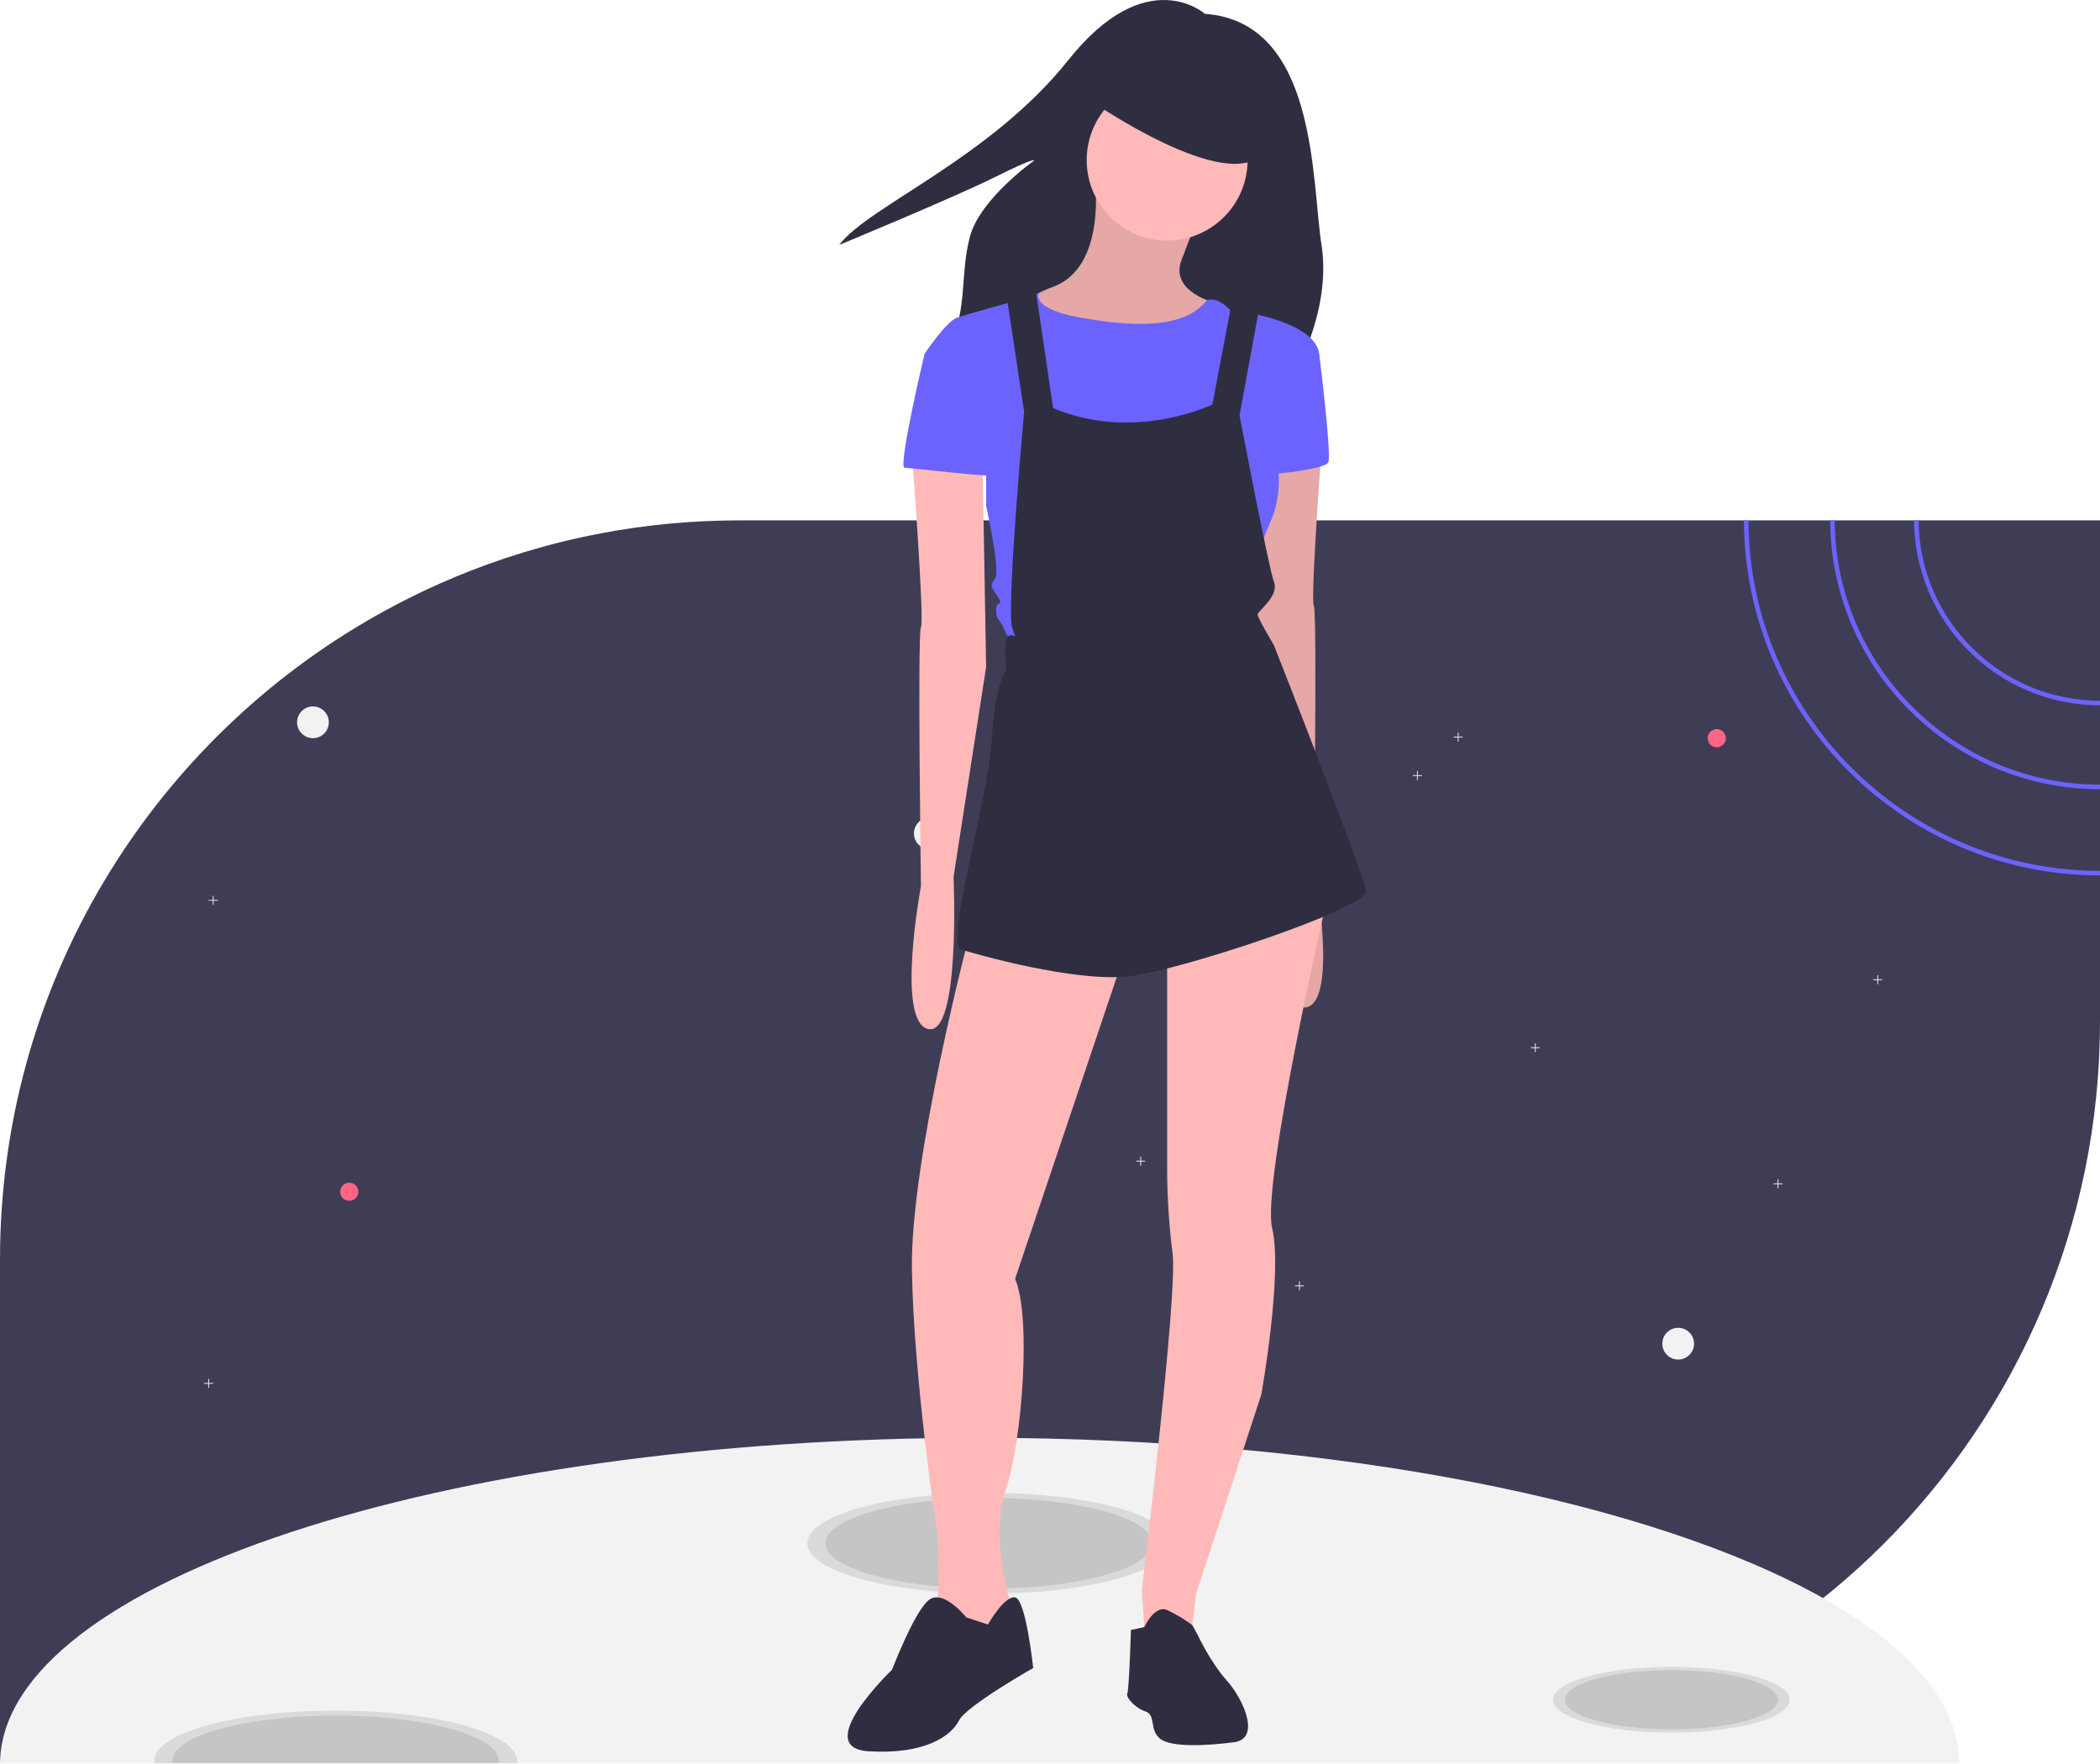
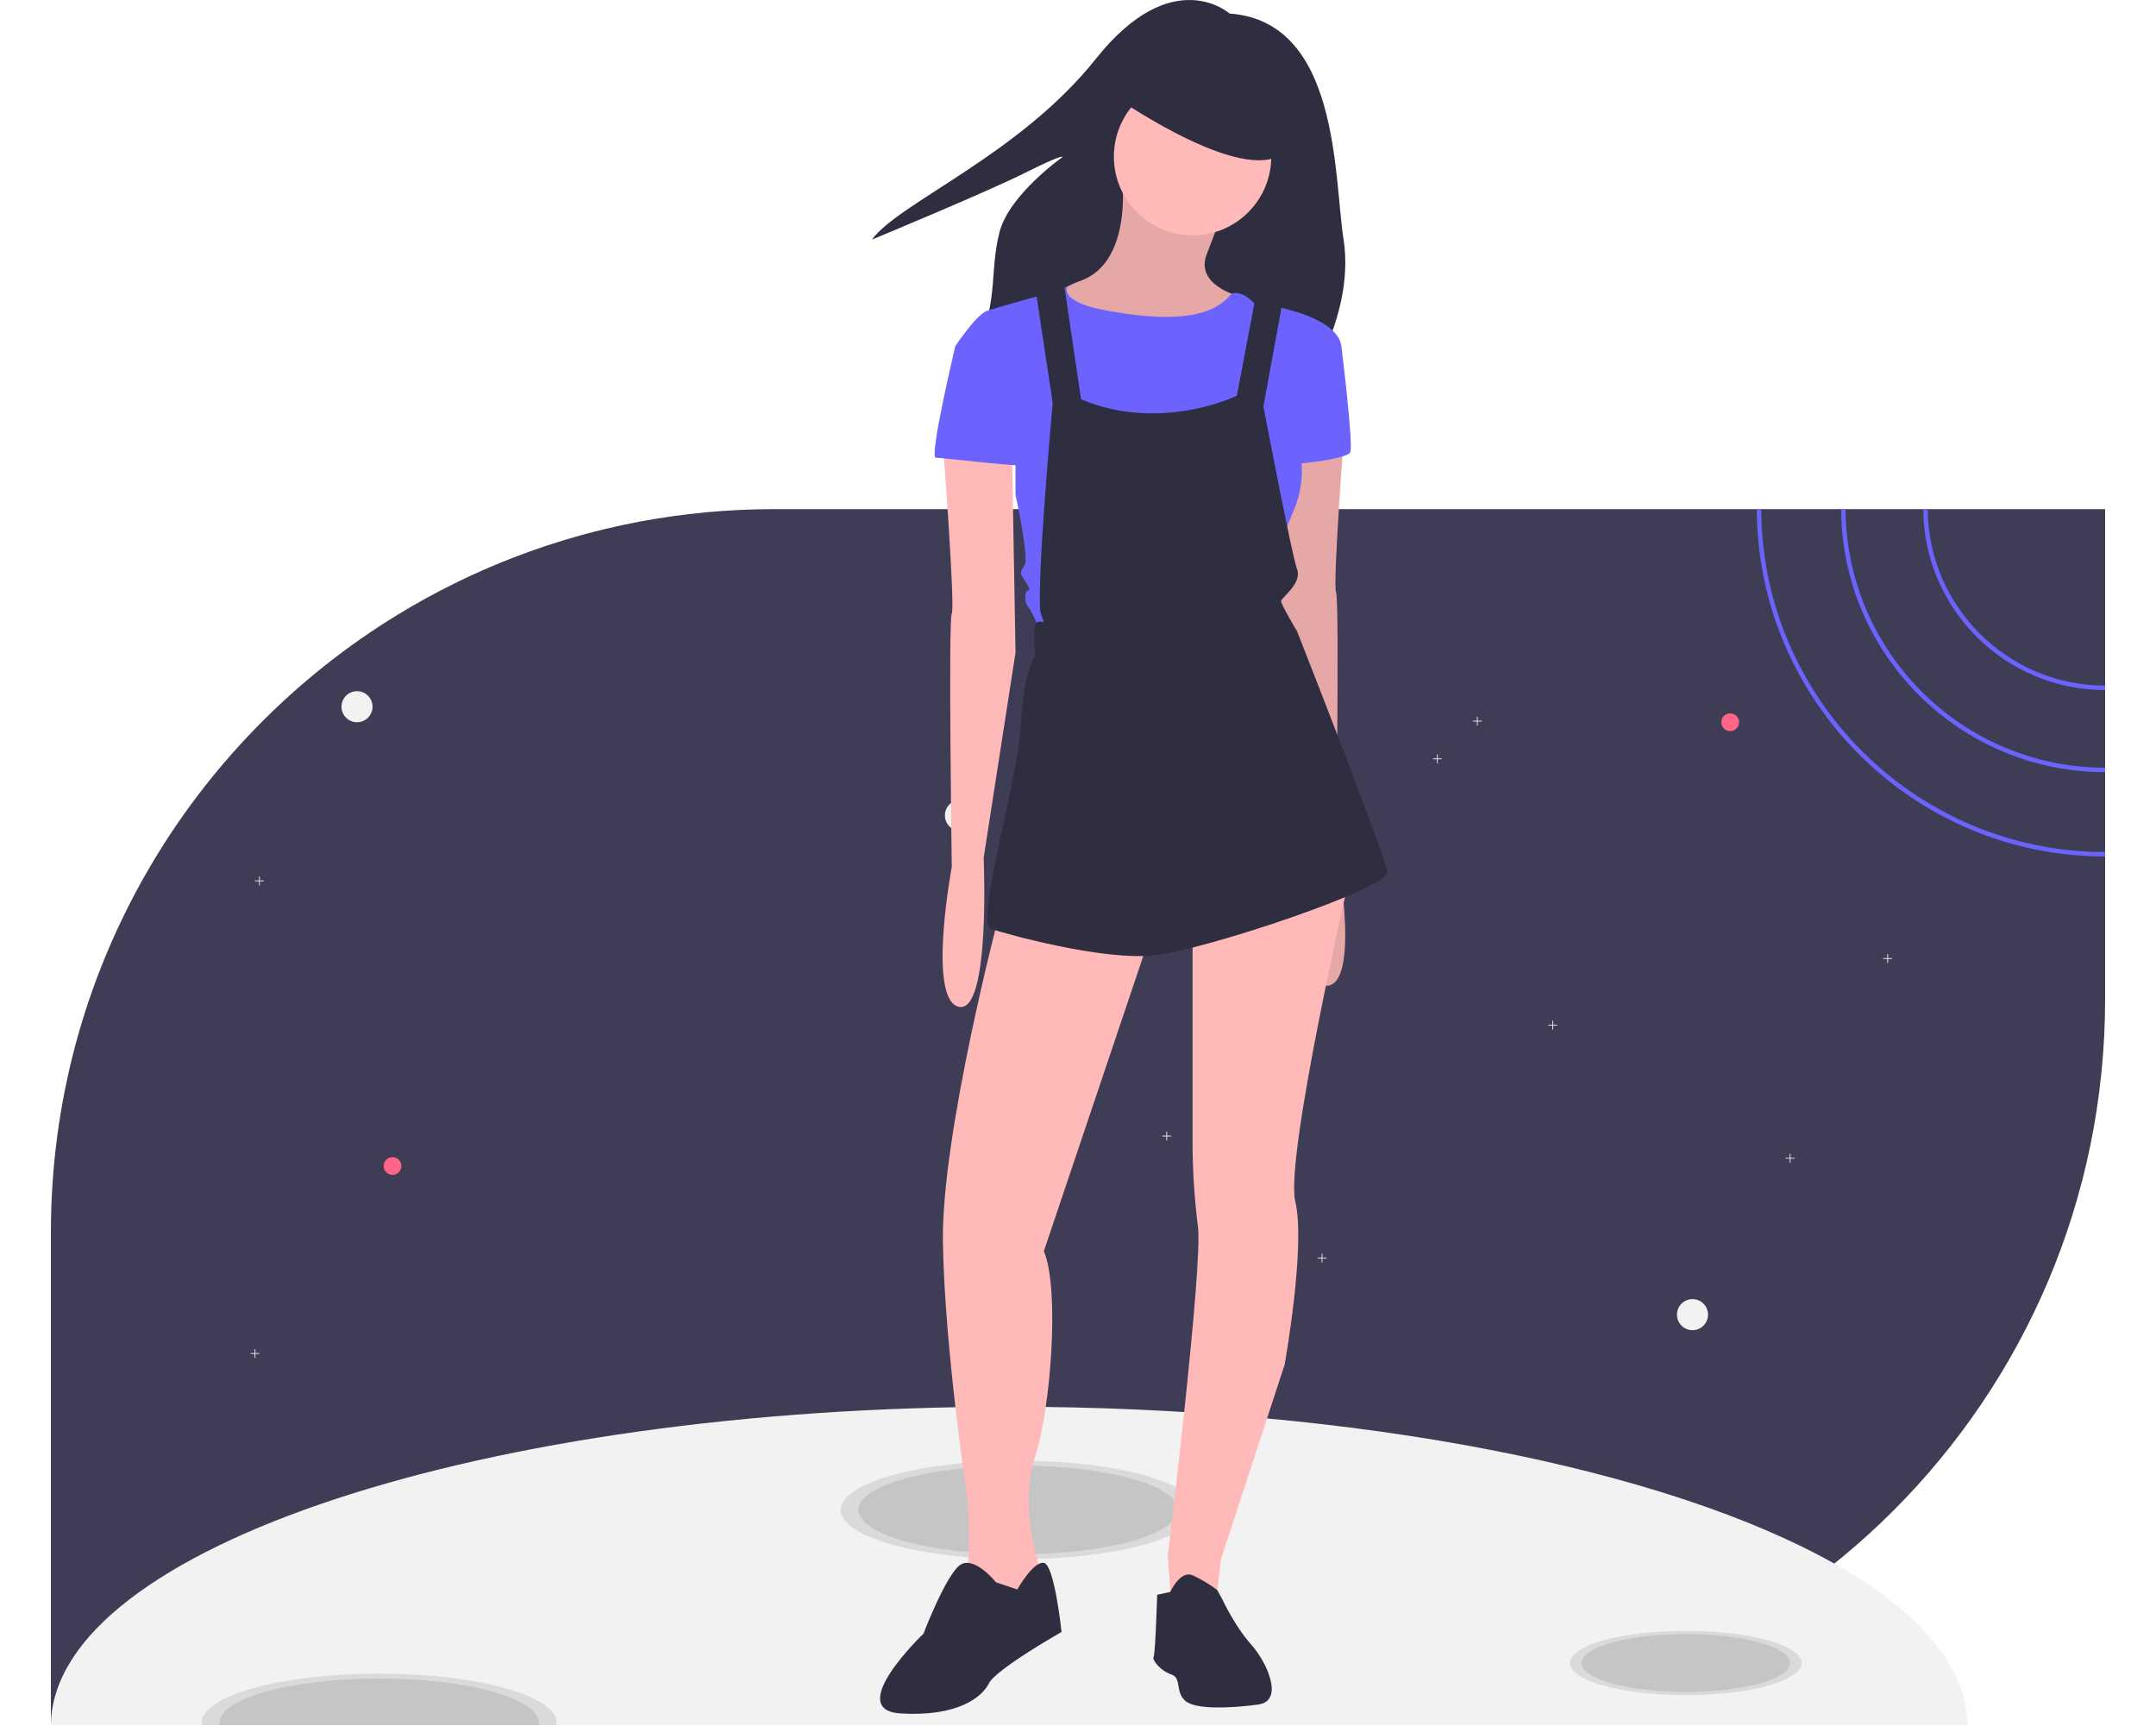
- <svg xmlns="http://www.w3.org/2000/svg" id="aae24414-ee44-4ea7-8674-475210c6e49e" data-name="Layer 1" width="926" height="777.5" viewBox="0 0 926 777.5">
+ <svg xmlns="http://www.w3.org/2000/svg" id="aae24414-ee44-4ea7-8674-475210c6e49e" data-name="Layer 1" width="300" height="240" viewBox="0 0 926 777.5">
  <path d="M1063,290.71V511.59a325.991,325.991,0,0,1-326,326H137V616.71c0-118.03,62.73-221.42,156.68-278.63a323.577,323.577,0,0,1,50.88-25.18,320.09,320.09,0,0,1,31.76-10.53c.21-.07.43-.13.64-.18q4.77-1.305,9.6-2.46c.18-.05.35-.09.53-.13a326.116,326.116,0,0,1,60.47-8.53c2.41-.11,4.82-.2,7.25-.25.87-.03,1.75-.05,2.64-.05q2.76-.06,5.55-.06Z" transform="translate(-137 -61.25)" fill="#3f3d56" />
  <path d="M1000.99,838.75H137.01c0-.39.01-.77.03-1.16C139.7,758.83,332.07,695.25,569,695.25c158.28,0,296.68,28.37,371.91,70.7C978.84,787.29,1000.72,812.17,1000.99,838.75Z" transform="translate(-137 -61.25)" fill="#f2f2f2" />
  <g opacity="0.1">
    <path d="M365,837.75a6.636,6.636,0,0,1-.08,1H205.08a6.636,6.636,0,0,1-.08-1,.86.86,0,0,1,.01-.16c.3-12.2,36-22.06,79.99-22.06s79.69,9.86,79.99,22.06A.86.86,0,0,1,365,837.75Z" transform="translate(-137 -61.25)" />
  </g>
  <g opacity="0.1">
    <ellipse cx="436" cy="680.5" rx="80" ry="22.222" />
  </g>
  <g opacity="0.1">
    <path d="M357,837.75a5.635,5.635,0,0,1-.09,1H213.09a5.635,5.635,0,0,1-.09-1,.86.86,0,0,1,.01-.16c.3-10.98,32.42-19.84,71.99-19.84s71.69,8.86,71.99,19.84A.86.86,0,0,1,357,837.75Z" transform="translate(-137 -61.25)" />
  </g>
  <g opacity="0.1">
    <ellipse cx="436" cy="680.5" rx="72" ry="20" />
  </g>
  <g opacity="0.1">
    <ellipse cx="737" cy="749.5" rx="52.2" ry="14.5" />
  </g>
  <g opacity="0.1">
    <ellipse cx="737" cy="749.5" rx="46.98" ry="13.05" />
  </g>
  <circle cx="138" cy="318.5" r="7" fill="#f2f2f2" />
  <circle cx="740" cy="592.5" r="7" fill="#f2f2f2" />
  <circle cx="410" cy="367.5" r="7" fill="#f2f2f2" />
  <circle cx="757" cy="325.5" r="4" fill="#ff6584" />
  <circle cx="154" cy="525.5" r="4" fill="#ff6584" />
  <polygon points="94 609.822 92.178 609.822 92.178 608 91.822 608 91.822 609.822 90 609.822 90 610.178 91.822 610.178 91.822 612 92.178 612 92.178 610.178 94 610.178 94 609.822" fill="#f2f2f2" />
  <polygon points="679 461.822 677.178 461.822 677.178 460 676.822 460 676.822 461.822 675 461.822 675 462.178 676.822 462.178 676.822 464 677.178 464 677.178 462.178 679 462.178 679 461.822" fill="#f2f2f2" />
  <polygon points="830 431.822 828.178 431.822 828.178 430 827.822 430 827.822 431.822 826 431.822 826 432.178 827.822 432.178 827.822 434 828.178 434 828.178 432.178 830 432.178 830 431.822" fill="#f2f2f2" />
  <polygon points="505 511.822 503.178 511.822 503.178 510 502.822 510 502.822 511.822 501 511.822 501 512.178 502.822 512.178 502.822 514 503.178 514 503.178 512.178 505 512.178 505 511.822" fill="#f2f2f2" />
  <polygon points="786 521.822 784.178 521.822 784.178 520 783.822 520 783.822 521.822 782 521.822 782 522.178 783.822 522.178 783.822 524 784.178 524 784.178 522.178 786 522.178 786 521.822" fill="#f2f2f2" />
  <polygon points="447 564.822 445.178 564.822 445.178 563 444.822 563 444.822 564.822 443 564.822 443 565.178 444.822 565.178 444.822 567 445.178 567 445.178 565.178 447 565.178 447 564.822" fill="#f2f2f2" />
  <polygon points="575 566.822 573.178 566.822 573.178 565 572.822 565 572.822 566.822 571 566.822 571 567.178 572.822 567.178 572.822 569 573.178 569 573.178 567.178 575 567.178 575 566.822" fill="#f2f2f2" />
  <polygon points="96 396.822 94.178 396.822 94.178 395 93.822 395 93.822 396.822 92 396.822 92 397.178 93.822 397.178 93.822 399 94.178 399 94.178 397.178 96 397.178 96 396.822" fill="#f2f2f2" />
  <polygon points="481 380.822 479.178 380.822 479.178 379 478.822 379 478.822 380.822 477 380.822 477 381.178 478.822 381.178 478.822 383 479.178 383 479.178 381.178 481 381.178 481 380.822" fill="#f2f2f2" />
  <polygon points="645 324.822 643.178 324.822 643.178 323 642.822 323 642.822 324.822 641 324.822 641 325.178 642.822 325.178 642.822 327 643.178 327 643.178 325.178 645 325.178 645 324.822" fill="#f2f2f2" />
  <polygon points="627 341.822 625.178 341.822 625.178 340 624.822 340 624.822 341.822 623 341.822 623 342.178 624.822 342.178 624.822 344 625.178 344 625.178 342.178 627 342.178 627 341.822" fill="#f2f2f2" />
  <circle cx="556" cy="295.5" r="4" fill="#f2f2f2" />
  <path d="M983.01,290.71h-2A82.085,82.085,0,0,0,1063,372.25v-2A80.079,80.079,0,0,1,983.01,290.71Z" transform="translate(-137 -61.25)" fill="#6c63ff" />
  <path d="M946.01,290.71h-2A119.115,119.115,0,0,0,1063,409.25v-2A117.122,117.122,0,0,1,946.01,290.71Z" transform="translate(-137 -61.25)" fill="#6c63ff" />
  <path d="M908,290.71h-2c.25,86.36,70.58,156.54,157,156.54v-2C977.68,445.25,908.25,375.97,908,290.71Z" transform="translate(-137 -61.25)" fill="#6c63ff" />
  <path d="M668.329,67.357s-25.695-23.037-60.251,20.379-88.605,64.681-101.009,81.516c0,0,51.391-21.265,69.112-30.126S593.015,132.038,593.015,132.038s-23.923,16.835-28.354,33.67-.886,31.012-8.86,47.847,152.4,11.519,152.4,11.519,15.949-27.467,11.519-55.821S717.948,70.901,668.329,67.357Z" transform="translate(-137 -61.25)" fill="#2f2e41" />
  <path d="M619.728,139.83s5.587,39.112-18.359,47.892-15.166,20.753-15.166,20.753l35.919,17.561,38.314-11.973,12.771-19.157s-20.753-4.789-15.166-19.157,7.184-19.157,7.184-19.157Z" transform="translate(-137 -61.25)" fill="#ffb9b9" />
  <path d="M619.728,139.83s5.587,39.112-18.359,47.892-15.166,20.753-15.166,20.753l35.919,17.561,38.314-11.973,12.771-19.157s-20.753-4.789-15.166-19.157,7.184-19.157,7.184-19.157Z" transform="translate(-137 -61.25)" opacity="0.1" />
  <path d="M720.302,251.578s-5.587,73.435-3.991,76.628,0,114.143,0,114.143,11.175,59.865-3.193,63.058-11.175-67.049-11.175-67.049l-14.368-92.592,1.596-91.794Z" transform="translate(-137 -61.25)" fill="#ffb9b9" />
  <path d="M720.302,251.578s-5.587,73.435-3.991,76.628,0,114.143,0,114.143,11.175,59.865-3.193,63.058-11.175-67.049-11.175-67.049l-14.368-92.592,1.596-91.794Z" transform="translate(-137 -61.25)" opacity="0.1" />
  <path d="M564.652,472.681s-26.341,99.776-25.543,148.466S550.284,737.685,550.284,737.685s1.596,29.534-.798,32.726,11.973,16.762,11.973,16.762L576.625,778.393l5.587-6.386v-5.587s-8.78-27.139-1.596-48.69,11.175-75.829,3.991-92.592l49.489-146.87Z" transform="translate(-137 -61.25)" fill="#ffb9b9" />
  <path d="M563.055,774.402s-9.578-11.973-15.964-7.982-16.762,31.13-16.762,31.13-35.919,34.323-10.377,35.919,36.717-7.184,39.91-13.569,32.726-23.148,32.726-23.148-3.193-30.332-7.982-31.13S572.634,777.595,572.634,777.595Z" transform="translate(-137 -61.25)" fill="#2f2e41" />
  <path d="M651.656,479.067V578.044a306.032,306.032,0,0,0,2.395,35.919c2.395,17.561-13.569,148.466-13.569,148.466l1.596,23.148,19.955-1.596,2.395-19.955,28.735-87.803s9.578-53.48,4.789-73.435,24.744-147.668,24.744-147.668Z" transform="translate(-137 -61.25)" fill="#ffb9b9" />
  <path d="M635.692,779.99l5.912-1.285s4.465-9.89,10.052-7.495a60.258,60.258,0,0,1,11.11,6.657l2.459,4.518s5.587,11.973,12.771,19.955,15.166,25.543,3.193,27.139-27.937,2.395-32.726-1.596-1.596-10.377-6.386-11.973-8.78-6.386-7.982-7.982S635.692,779.99,635.692,779.99Z" transform="translate(-137 -61.25)" fill="#2f2e41" />
  <circle cx="514.656" cy="70.598" r="35.475" fill="#ffb9b9" />
  <path d="M584.607,194.108l10.543-3.681s-4.158,6.874,18.192,10.865,45.495,5.404,55.873-7.675c0,0,3.992-1.904,9.58,3.684s8.78,3.991,8.78,3.991l-3.991,20.753-7.982,38.314L665.226,289.094l-29.534-6.386-31.928-23.148-11.973-31.13V199.695Z" transform="translate(-137 -61.25)" fill="#6c63ff" />
  <path d="M681.988,205.282l7.982-5.587s27.139,4.789,28.735,17.561l-20.753,39.91a45.437,45.437,0,0,1-.798,34.323c-7.982,18.359-7.184,22.35-7.184,22.35l-5.587,23.946-101.372,7.982s-3.991-9.578-5.587-11.175-1.596-7.184,0-7.184,0-2.395-1.596-4.789-2.395-3.193,0-6.386-3.991-31.928-3.991-31.928v-31.13l-27.139-35.919s9.578-14.368,14.368-15.964,27.571-7.892,27.571-7.892l5.155,7.59,7.184,57.772,10.377,35.121,43.691-7.423,16.973-28.496,11.175-33.525Z" transform="translate(-137 -61.25)" fill="#6c63ff" />
  <path d="M712.32,212.466l6.386,4.789s5.587,44.699,3.991,47.892-29.534,6.386-30.332,4.789S712.32,212.466,712.32,212.466Z" transform="translate(-137 -61.25)" fill="#6c63ff" />
  <path d="M580.616,190.117l7.982,52.682s-7.184,78.224-5.587,94.188l1.596,4.789s-3.193-1.596-3.991,1.596,0,13.569,0,13.569-4.789,4.789-6.386,31.13-20.753,89.399-13.569,91.794,50.287,14.368,73.435,11.973,106.161-30.332,105.363-37.516S698.75,345.766,698.75,345.766s-7.184-11.973-7.184-13.569,9.578-7.982,7.184-14.368-15.166-73.435-15.166-73.435l8.78-47.892-11.973-3.193-8.78,46.296s-34.323,16.762-70.242,1.596l-7.982-54.278Z" transform="translate(-137 -61.25)" fill="#2f2e41" />
  <path d="M619.02,106.388s59.067,40.708,75.031,22.35S666.114,94.415,666.114,94.415l-36.717-3.991Z" transform="translate(-137 -61.25)" fill="#2f2e41" />
  <path d="M539.109,261.157s5.587,73.435,3.991,76.628,0,114.143,0,114.143-11.175,59.865,3.193,63.058,11.175-67.049,11.175-67.049l14.368-92.592-1.596-91.794Z" transform="translate(-137 -61.25)" fill="#ffb9b9" />
  <path d="M551.082,214.861l-6.386,2.395s-11.973,50.287-8.78,50.287,41.507,4.789,41.507,3.193-7.184-40.708-7.184-40.708Z" transform="translate(-137 -61.25)" fill="#6c63ff" />
</svg>
